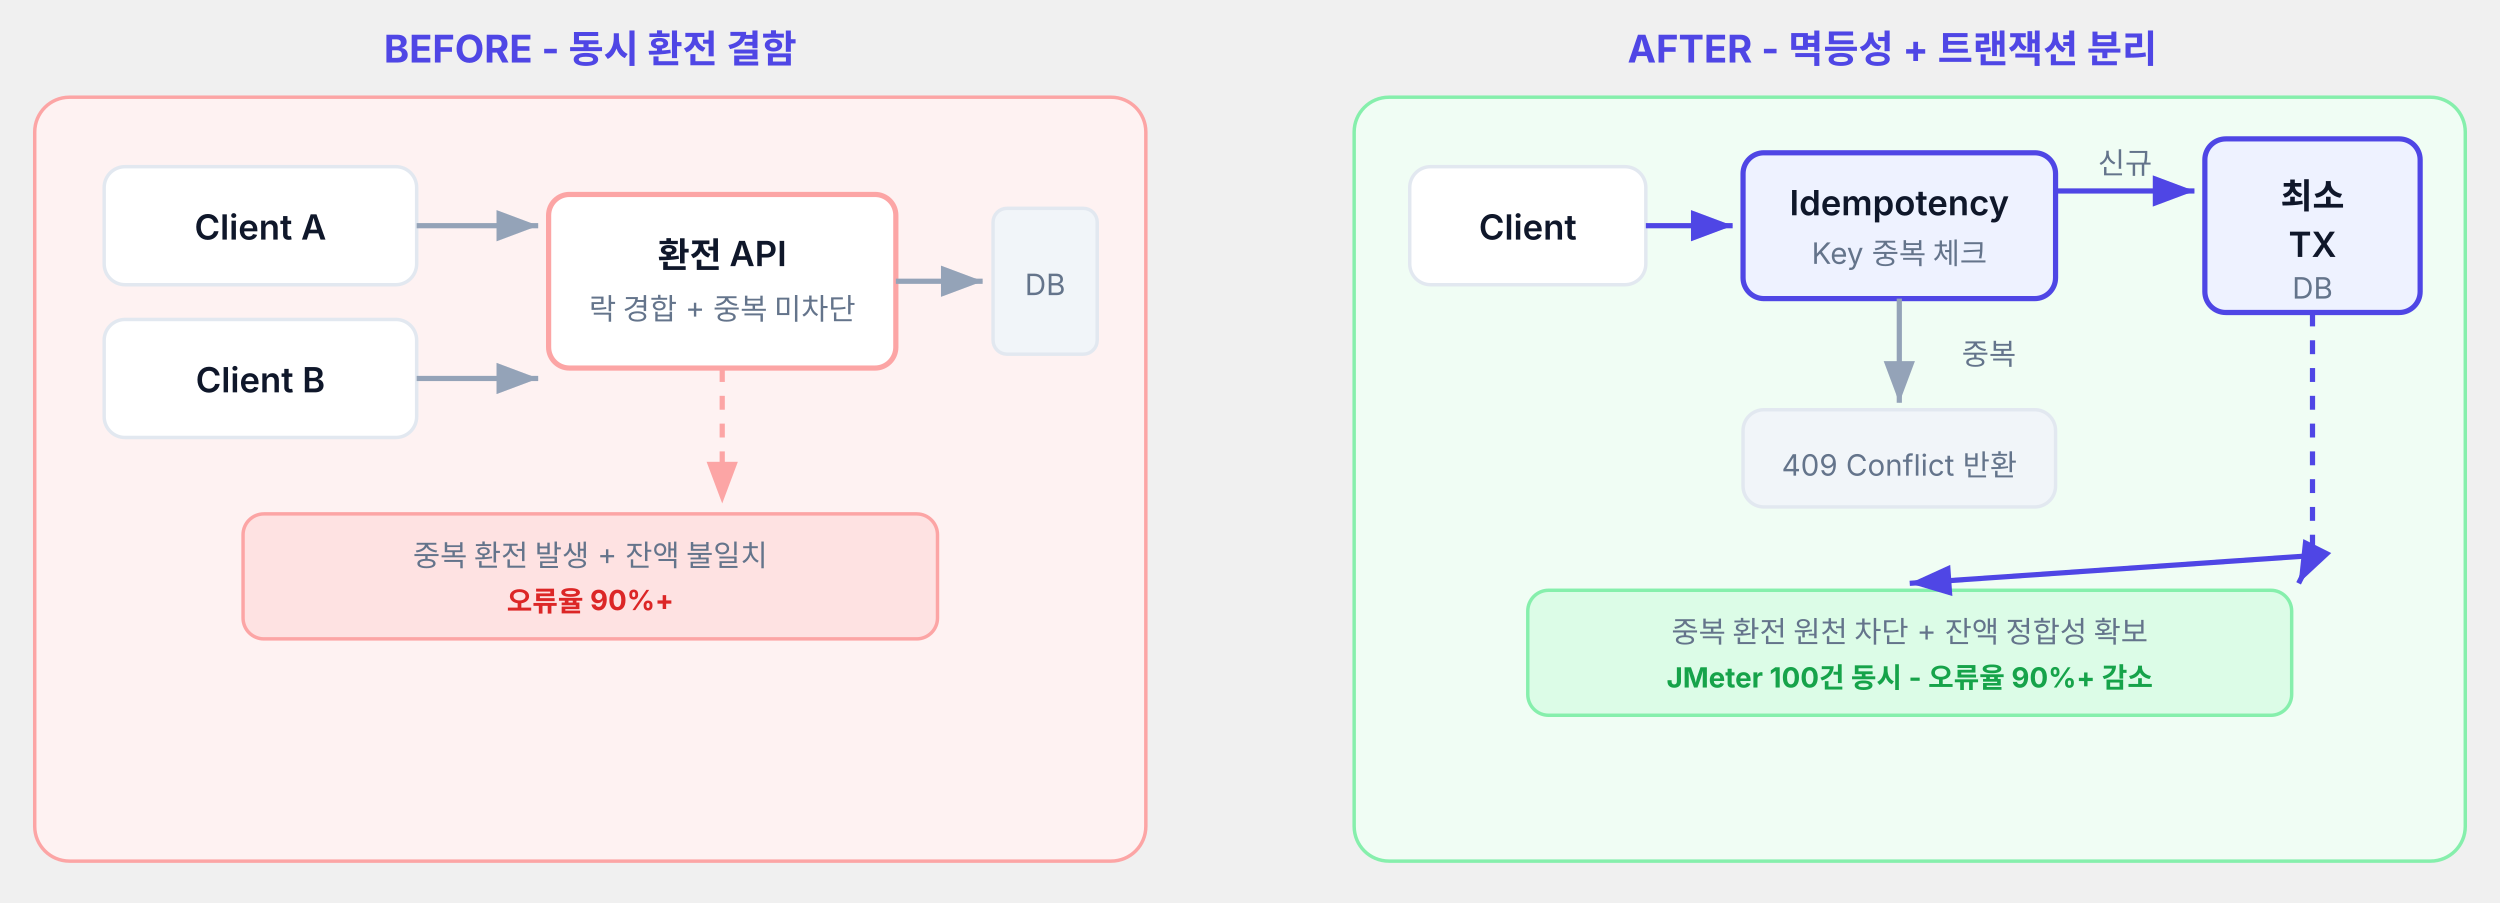
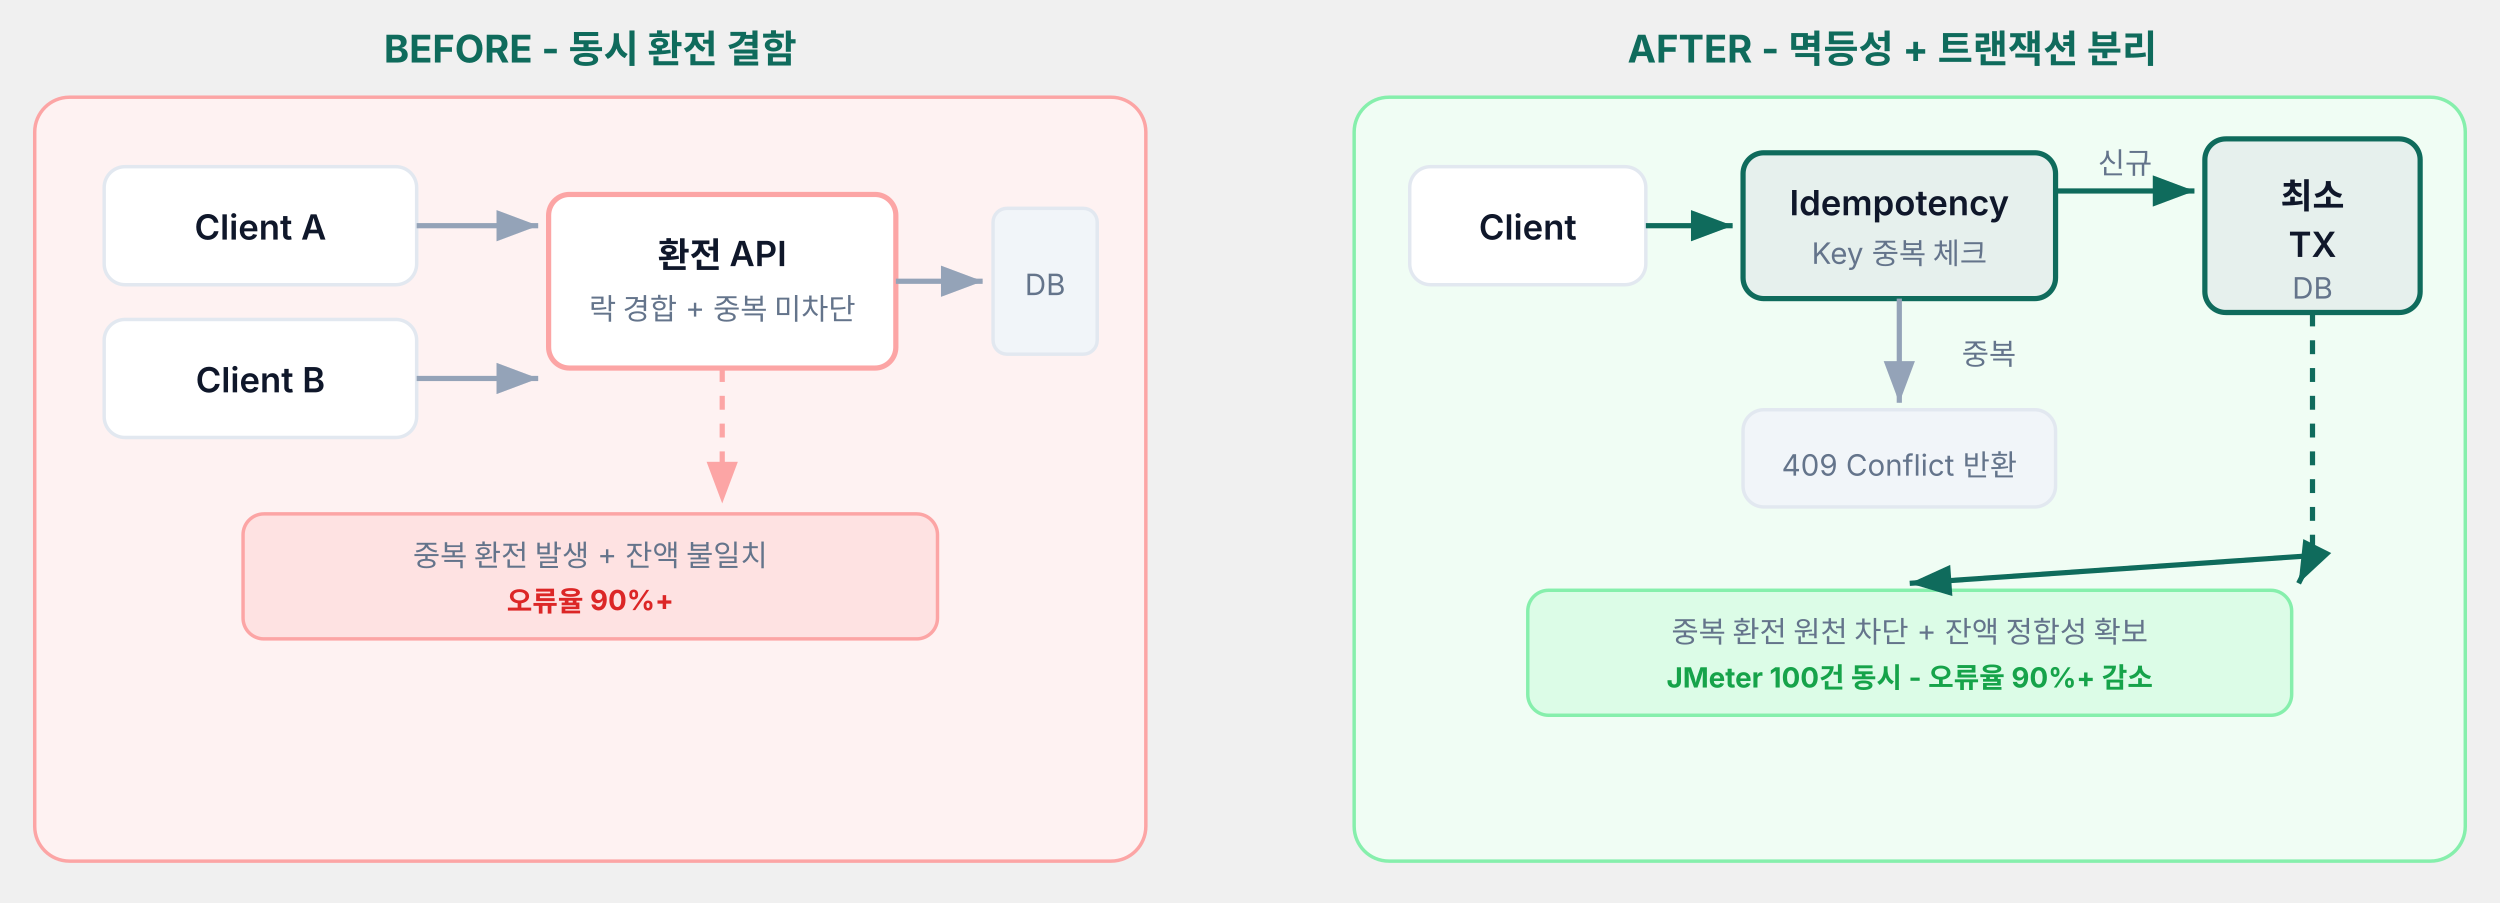
<svg xmlns="http://www.w3.org/2000/svg" viewBox="0 0 720 260" fill="none">
  <style>
    text { font-family: 'Pretendard Variable', 'Inter', system-ui, sans-serif; }
-     .title { font-size: 11px; font-weight: 700; fill: #4f46e5; }
+     .title { font-size: 11px; font-weight: 700; fill: #0f6b5c; }
    .label { font-size: 10px; font-weight: 600; fill: #0f172a; }
    .sublabel { font-size: 8.5px; fill: #64748b; }
    .badge { font-size: 8px; font-weight: 700; fill: #fff; }
  </style>
  <text x="170" y="18" text-anchor="middle" class="title">BEFORE  -  동시 환전 결함</text>
  <rect x="10" y="28" width="320" height="220" rx="10" fill="#fef2f2" stroke="#fca5a5" stroke-width="1" />
  <rect x="30" y="48" width="90" height="34" rx="6" fill="#fff" stroke="#e2e8f0" stroke-width="1" />
  <text x="75" y="69" text-anchor="middle" class="label">Client A</text>
  <rect x="30" y="92" width="90" height="34" rx="6" fill="#fff" stroke="#e2e8f0" stroke-width="1" />
  <text x="75" y="113" text-anchor="middle" class="label">Client B</text>
  <line x1="120" y1="65" x2="155" y2="65" stroke="#94a3b8" stroke-width="1.5" marker-end="url(#arrowGray)" />
  <line x1="120" y1="109" x2="155" y2="109" stroke="#94a3b8" stroke-width="1.5" marker-end="url(#arrowGray)" />
  <rect x="158" y="56" width="100" height="50" rx="6" fill="#fff" stroke="#fca5a5" stroke-width="1.5" />
  <text x="208" y="77" text-anchor="middle" class="label">환전 API</text>
  <text x="208" y="92" text-anchor="middle" class="sublabel">락 경합 + 중복 미차단</text>
  <line x1="258" y1="81" x2="283" y2="81" stroke="#94a3b8" stroke-width="1.5" marker-end="url(#arrowGray)" />
  <rect x="286" y="60" width="30" height="42" rx="4" fill="#f1f5f9" stroke="#e2e8f0" stroke-width="1" />
  <text x="301" y="85" text-anchor="middle" class="sublabel">DB</text>
  <rect x="70" y="148" width="200" height="36" rx="6" fill="#fee2e2" stroke="#fca5a5" stroke-width="1" />
  <text x="170" y="163" text-anchor="middle" class="sublabel">중복 환전 발생 + 잔액 불일치</text>
  <text x="170" y="176" text-anchor="middle" style="font-size:8px;fill:#dc2626;font-weight:700;">오류율 90%+</text>
  <line x1="208" y1="106" x2="208" y2="145" stroke="#fca5a5" stroke-width="1.5" stroke-dasharray="4" marker-end="url(#arrowRed)" />
  <text x="545" y="18" text-anchor="middle" class="title">AFTER  -  멱등성 + 트랜잭션 분리</text>
  <rect x="390" y="28" width="320" height="220" rx="10" fill="#f0fdf4" stroke="#86efac" stroke-width="1" />
  <rect x="406" y="48" width="68" height="34" rx="6" fill="#fff" stroke="#e2e8f0" stroke-width="1" />
  <text x="440" y="69" text-anchor="middle" class="label">Client</text>
-   <line x1="474" y1="65" x2="499" y2="65" stroke="#4f46e5" stroke-width="1.5" marker-end="url(#arrowBlue)" />
-   <rect x="502" y="44" width="90" height="42" rx="6" fill="#eef2ff" stroke="#4f46e5" stroke-width="1.5" />
+   <line x1="474" y1="65" x2="499" y2="65" stroke="#0f6b5c" stroke-width="1.5" marker-end="url(#arrowBlue)" />
+   <rect x="502" y="44" width="90" height="42" rx="6" fill="#e6f0ed" stroke="#0f6b5c" stroke-width="1.5" />
  <text x="547" y="62" text-anchor="middle" class="label">Idempotency</text>
  <text x="547" y="76" text-anchor="middle" class="sublabel">Key 중복 체크</text>
-   <line x1="592" y1="55" x2="632" y2="55" stroke="#4f46e5" stroke-width="1.5" marker-end="url(#arrowBlue)" />
+   <line x1="592" y1="55" x2="632" y2="55" stroke="#0f6b5c" stroke-width="1.5" marker-end="url(#arrowBlue)" />
  <text x="612" y="50" text-anchor="middle" class="sublabel">신규</text>
-   <rect x="635" y="40" width="62" height="50" rx="6" fill="#eef2ff" stroke="#4f46e5" stroke-width="1.5" />
+   <rect x="635" y="40" width="62" height="50" rx="6" fill="#e6f0ed" stroke="#0f6b5c" stroke-width="1.5" />
  <text x="666" y="60" text-anchor="middle" class="label">최소</text>
  <text x="666" y="74" text-anchor="middle" class="label">TX</text>
  <text x="666" y="86" text-anchor="middle" class="sublabel">DB</text>
  <line x1="547" y1="86" x2="547" y2="116" stroke="#94a3b8" stroke-width="1.5" marker-end="url(#arrowGray)" />
  <text x="565" y="105" class="sublabel">중복</text>
  <rect x="502" y="118" width="90" height="28" rx="6" fill="#f1f5f9" stroke="#e2e8f0" stroke-width="1" />
  <text x="547" y="137" text-anchor="middle" class="sublabel">409 Conflict 반환</text>
  <rect x="440" y="170" width="220" height="36" rx="6" fill="#dcfce7" stroke="#86efac" stroke-width="1" />
  <text x="550" y="185" text-anchor="middle" class="sublabel">중복 환전 원천 차단 + 잔액 정합성 확보</text>
  <text x="550" y="198" text-anchor="middle" style="font-size:8px;fill:#16a34a;font-weight:700;">JMeter 100건 동시 - 오류율 90%+ 감소</text>
-   <line x1="666" y1="90" x2="666" y2="160" stroke="#4f46e5" stroke-width="1.5" stroke-dasharray="4" />
-   <line x1="666" y1="160" x2="662" y2="168" stroke="#4f46e5" stroke-width="1.5" marker-end="url(#arrowBlue)" />
-   <line x1="666" y1="160" x2="550" y2="168" stroke="#4f46e5" stroke-width="1.5" marker-end="url(#arrowBlue)" />
+   <line x1="666" y1="90" x2="666" y2="160" stroke="#0f6b5c" stroke-width="1.5" stroke-dasharray="4" />
+   <line x1="666" y1="160" x2="662" y2="168" stroke="#0f6b5c" stroke-width="1.5" marker-end="url(#arrowBlue)" />
+   <line x1="666" y1="160" x2="550" y2="168" stroke="#0f6b5c" stroke-width="1.5" marker-end="url(#arrowBlue)" />
  <defs>
    <marker id="arrowBlue" markerWidth="8" markerHeight="6" refX="8" refY="3" orient="auto">
-       <path d="M0,0 L8,3 L0,6" fill="#4f46e5" />
+       <path d="M0,0 L8,3 L0,6" fill="#0f6b5c" />
    </marker>
    <marker id="arrowGray" markerWidth="8" markerHeight="6" refX="8" refY="3" orient="auto">
      <path d="M0,0 L8,3 L0,6" fill="#94a3b8" />
    </marker>
    <marker id="arrowRed" markerWidth="8" markerHeight="6" refX="8" refY="3" orient="auto">
      <path d="M0,0 L8,3 L0,6" fill="#fca5a5" />
    </marker>
  </defs>
</svg>
